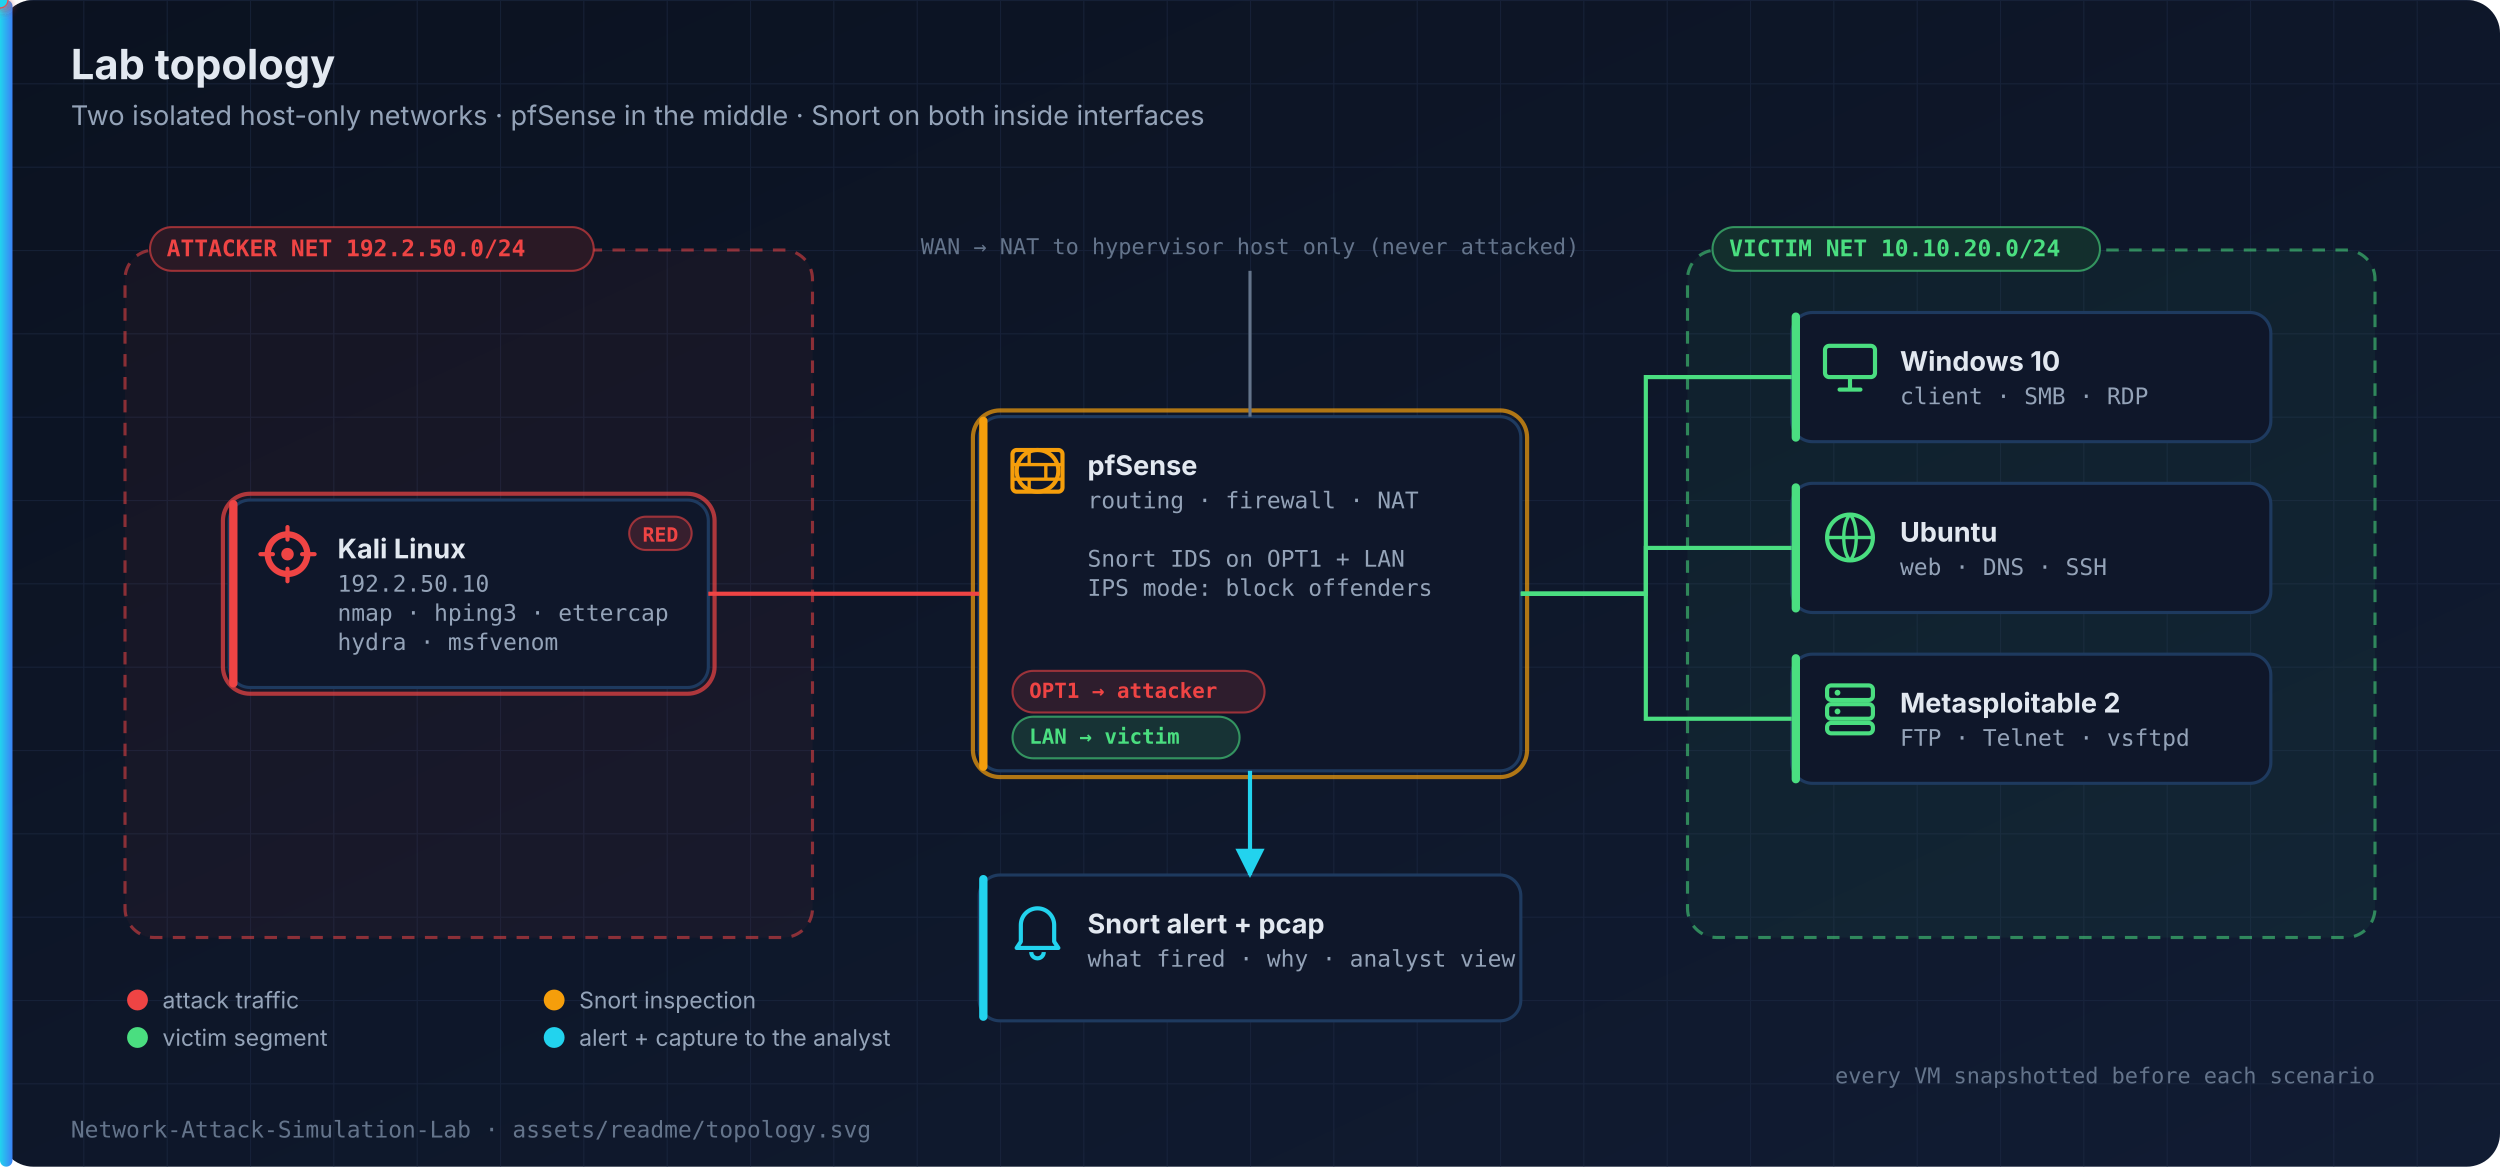
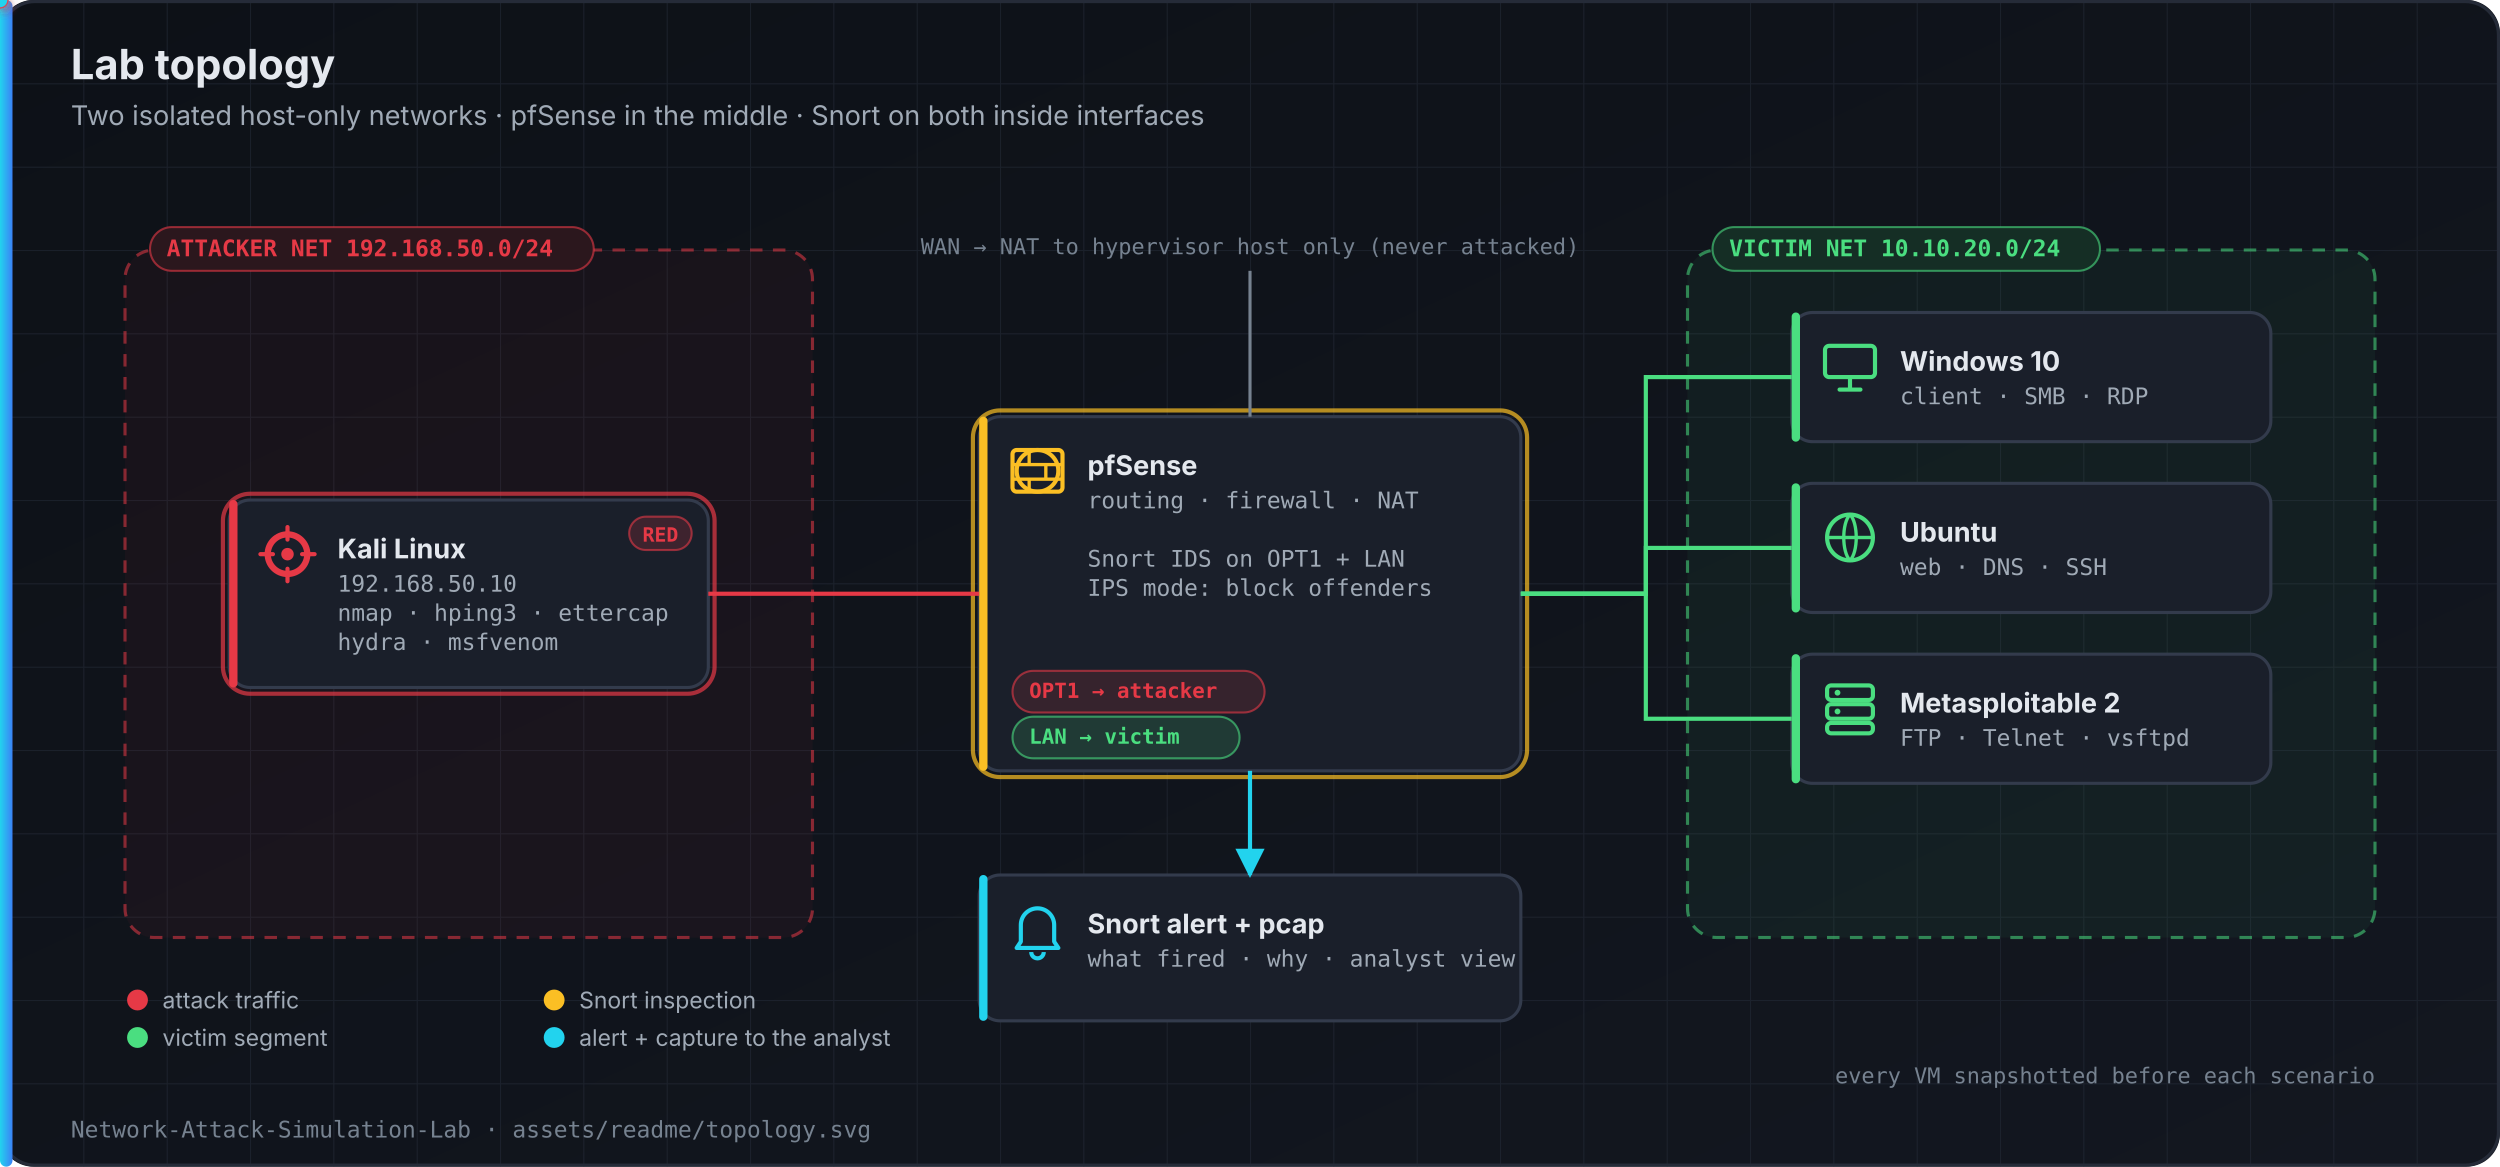
<svg xmlns="http://www.w3.org/2000/svg" width="1200" height="560" viewBox="0 0 1200 560" role="img" aria-label="Lab topology — attacker network, pfSense with Snort, victim network">
  <defs>
    <linearGradient id="bg" x1="0" y1="0" x2="1" y2="1">
-       <stop offset="0" stop-color="#0B1220" />
-       <stop offset="1" stop-color="#111C33" />
+       <stop offset="0" stop-color="#0d1117" />
+       <stop offset="1" stop-color="#131720" />
    </linearGradient>
    <linearGradient id="accent" x1="0" y1="0" x2="1" y2="0">
-       <stop offset="0" stop-color="#22D3EE" />
-       <stop offset="1" stop-color="#3B82F6" />
+       <stop offset="0" stop-color="#22d3ee" />
+       <stop offset="1" stop-color="#3b82f6" />
    </linearGradient>
    <pattern id="grid" width="40" height="40" patternUnits="userSpaceOnUse">
-       <path d="M40 0H0V40" fill="none" stroke="#1E2A45" stroke-width="1" />
+       <path d="M40 0H0V40" fill="none" stroke="#252b38" stroke-width="1" />
    </pattern>
    <filter id="glow" x="-100%" y="-100%" width="300%" height="300%">
      <feGaussianBlur stdDeviation="2.5" result="b" />
      <feMerge>
        <feMergeNode in="b" />
        <feMergeNode in="SourceGraphic" />
      </feMerge>
    </filter>
-     <marker id="arrow-22D3EE" viewBox="0 0 10 10" refX="9" refY="5" markerWidth="7" markerHeight="7" orient="auto-start-reverse">
-       <path d="M0 0L10 5L0 10z" fill="#22D3EE" />
+     <marker id="arrow-22d3ee" viewBox="0 0 10 10" refX="9" refY="5" markerWidth="7" markerHeight="7" orient="auto-start-reverse">
+       <path d="M0 0L10 5L0 10z" fill="#22d3ee" />
    </marker>
  </defs>
  <rect width="1200" height="560" rx="16" fill="url(#bg)" />
+   <rect x="0.75" y="0.75" width="1198.5" height="558.5" rx="16" fill="none" stroke="#252b38" stroke-width="1.5" />
  <rect width="1200" height="560" rx="16" fill="url(#grid)" opacity="0.55" />
  <rect x="0" y="0" width="6" height="560" rx="3" fill="url(#accent)" />
-   <text x="34" y="38" font-family="Inter, Segoe UI, Arial, sans-serif" font-size="20" font-weight="700" fill="#E2E8F0">Lab topology</text>
-   <text x="34" y="60" font-family="Inter, Segoe UI, Arial, sans-serif" font-size="13" fill="#94A3B8">Two isolated host-only networks · pfSense in the middle · Snort on both inside interfaces</text>
-   <rect x="60" y="120" width="330" height="330" rx="14" fill="#EF4444" fill-opacity="0.05" stroke="#EF4444" stroke-opacity="0.55" stroke-width="1.5" stroke-dasharray="6 5" />
-   <rect x="72" y="109" width="213" height="21" rx="10.5" fill="#0B1220" />
-   <rect x="72" y="109" width="213" height="21" rx="10.5" fill="#EF4444" fill-opacity="0.14" stroke="#EF4444" stroke-opacity="0.6" />
-   <text x="80" y="123" font-family="ui-monospace, SFMono-Regular, Menlo, Consolas, monospace" font-size="11" font-weight="600" fill="#EF4444">ATTACKER NET  192.2.50.0/24</text>
-   <rect x="810" y="120" width="330" height="330" rx="14" fill="#4ADE80" fill-opacity="0.05" stroke="#4ADE80" stroke-opacity="0.55" stroke-width="1.5" stroke-dasharray="6 5" />
-   <rect x="822" y="109" width="186" height="21" rx="10.5" fill="#0B1220" />
-   <rect x="822" y="109" width="186" height="21" rx="10.5" fill="#4ADE80" fill-opacity="0.14" stroke="#4ADE80" stroke-opacity="0.6" />
-   <text x="830" y="123" font-family="ui-monospace, SFMono-Regular, Menlo, Consolas, monospace" font-size="11" font-weight="600" fill="#4ADE80">VICTIM NET  10.10.20.0/24</text>
+   <text x="34" y="38" font-family="Inter, Segoe UI, Arial, sans-serif" font-size="20" font-weight="700" fill="#e4e8ee">Lab topology</text>
+   <text x="34" y="60" font-family="Inter, Segoe UI, Arial, sans-serif" font-size="13" fill="#a0aab6">Two isolated host-only networks · pfSense in the middle · Snort on both inside interfaces</text>
+   <rect x="60" y="120" width="330" height="330" rx="14" fill="#e63946" fill-opacity="0.05" stroke="#e63946" stroke-opacity="0.55" stroke-width="1.5" stroke-dasharray="6 5" />
+   <rect x="72" y="109" width="213" height="21" rx="10.5" fill="#0d1117" />
+   <rect x="72" y="109" width="213" height="21" rx="10.5" fill="#e63946" fill-opacity="0.14" stroke="#e63946" stroke-opacity="0.6" />
+   <text x="80" y="123" font-family="ui-monospace, SFMono-Regular, Menlo, Consolas, monospace" font-size="11" font-weight="600" fill="#e63946">ATTACKER NET  192.168.50.0/24</text>
+   <rect x="810" y="120" width="330" height="330" rx="14" fill="#4ade80" fill-opacity="0.05" stroke="#4ade80" stroke-opacity="0.55" stroke-width="1.5" stroke-dasharray="6 5" />
+   <rect x="822" y="109" width="186" height="21" rx="10.5" fill="#0d1117" />
+   <rect x="822" y="109" width="186" height="21" rx="10.5" fill="#4ade80" fill-opacity="0.14" stroke="#4ade80" stroke-opacity="0.6" />
+   <text x="830" y="123" font-family="ui-monospace, SFMono-Regular, Menlo, Consolas, monospace" font-size="11" font-weight="600" fill="#4ade80">VICTIM NET  10.10.20.0/24</text>
  <g transform="translate(110,240)">
-     <rect x="-3" y="-3" width="236" height="96" rx="13" fill="none" stroke="#EF4444" stroke-width="2" opacity="0.7">
+     <rect x="-3" y="-3" width="236" height="96" rx="13" fill="none" stroke="#e63946" stroke-width="2" opacity="0.7">
      <animate attributeName="opacity" values="0.8;0.15;0.8" dur="1.8s" repeatCount="indefinite" />
    </rect>
-     <rect width="230" height="90" rx="10" fill="#0F172A" stroke="#1E3A5F" stroke-width="1.5" />
-     <rect width="4" height="90" rx="2" fill="#EF4444" />
+     <rect width="230" height="90" rx="10" fill="#1a1f2a" stroke="#333b4c" stroke-width="1.5" />
+     <rect width="4" height="90" rx="2" fill="#e63946" />
    <g transform="translate(14,12)">
-       <circle cx="14" cy="14" r="9" fill="none" stroke="#EF4444" stroke-width="2" />
-       <circle cx="14" cy="14" r="3" fill="#EF4444" />
-       <path d="M14 1v6M14 21v6M1 14h6M21 14h6" stroke="#EF4444" stroke-width="2" stroke-linecap="round" />
+       <circle cx="14" cy="14" r="9" fill="none" stroke="#e63946" stroke-width="2" />
+       <circle cx="14" cy="14" r="3" fill="#e63946" />
+       <path d="M14 1v6M14 21v6M1 14h6M21 14h6" stroke="#e63946" stroke-width="2" stroke-linecap="round" />
    </g>
-     <text x="52" y="28" font-family="Inter, Segoe UI, Arial, sans-serif" font-size="13" font-weight="700" fill="#E2E8F0">Kali Linux</text>
-     <text x="52" y="44" font-family="ui-monospace, SFMono-Regular, Menlo, Consolas, monospace" font-size="11" fill="#94A3B8">192.2.50.10</text>
-     <text x="52" y="58" font-family="ui-monospace, SFMono-Regular, Menlo, Consolas, monospace" font-size="11" fill="#94A3B8">nmap · hping3 · ettercap</text>
-     <text x="52" y="72" font-family="ui-monospace, SFMono-Regular, Menlo, Consolas, monospace" font-size="11" fill="#94A3B8">hydra · msfvenom</text>
-     <rect x="192" y="8" width="30" height="16" rx="8" fill="#EF4444" fill-opacity="0.18" stroke="#EF4444" stroke-opacity="0.6" />
-     <text x="207.0" y="20" font-family="ui-monospace, SFMono-Regular, Menlo, Consolas, monospace" font-size="9.5" font-weight="700" fill="#EF4444" text-anchor="middle">RED</text>
+     <text x="52" y="28" font-family="Inter, Segoe UI, Arial, sans-serif" font-size="13" font-weight="700" fill="#e4e8ee">Kali Linux</text>
+     <text x="52" y="44" font-family="ui-monospace, SFMono-Regular, Menlo, Consolas, monospace" font-size="11" fill="#a0aab6">192.168.50.10</text>
+     <text x="52" y="58" font-family="ui-monospace, SFMono-Regular, Menlo, Consolas, monospace" font-size="11" fill="#a0aab6">nmap · hping3 · ettercap</text>
+     <text x="52" y="72" font-family="ui-monospace, SFMono-Regular, Menlo, Consolas, monospace" font-size="11" fill="#a0aab6">hydra · msfvenom</text>
+     <rect x="192" y="8" width="30" height="16" rx="8" fill="#e63946" fill-opacity="0.18" stroke="#e63946" stroke-opacity="0.6" />
+     <text x="207.0" y="20" font-family="ui-monospace, SFMono-Regular, Menlo, Consolas, monospace" font-size="9.5" font-weight="700" fill="#e63946" text-anchor="middle">RED</text>
  </g>
-   <circle cx="138" cy="266" r="10" fill="none" stroke="#EF4444" stroke-width="2">
+   <circle cx="138" cy="266" r="10" fill="none" stroke="#e63946" stroke-width="2">
    <animate attributeName="r" from="10" to="34" dur="2.2s" begin="0s" repeatCount="indefinite" />
    <animate attributeName="opacity" from="0.9" to="0" dur="2.2s" begin="0s" repeatCount="indefinite" />
  </circle>
  <g transform="translate(470,200)">
-     <rect x="-3" y="-3" width="266" height="176" rx="13" fill="none" stroke="#F59E0B" stroke-width="2" opacity="0.7">
+     <rect x="-3" y="-3" width="266" height="176" rx="13" fill="none" stroke="#fbbf24" stroke-width="2" opacity="0.7">
      <animate attributeName="opacity" values="0.8;0.15;0.8" dur="1.8s" repeatCount="indefinite" />
    </rect>
-     <rect width="260" height="170" rx="10" fill="#0F172A" stroke="#1E3A5F" stroke-width="1.5" />
-     <rect width="4" height="170" rx="2" fill="#F59E0B" />
+     <rect width="260" height="170" rx="10" fill="#1a1f2a" stroke="#333b4c" stroke-width="1.5" />
+     <rect width="4" height="170" rx="2" fill="#fbbf24" />
    <g transform="translate(14,12)">
-       <rect x="2" y="4" width="24" height="20" rx="2" fill="none" stroke="#F59E0B" stroke-width="2" />
-       <path d="M2 11h24M2 18h24M10 4v7M18 11v7M10 18v6" stroke="#F59E0B" stroke-width="1.6" />
+       <rect x="2" y="4" width="24" height="20" rx="2" fill="none" stroke="#fbbf24" stroke-width="2" />
+       <path d="M2 11h24M2 18h24M10 4v7M18 11v7M10 18v6" stroke="#fbbf24" stroke-width="1.6" />
    </g>
-     <text x="52" y="28" font-family="Inter, Segoe UI, Arial, sans-serif" font-size="13" font-weight="700" fill="#E2E8F0">pfSense</text>
-     <text x="52" y="44" font-family="ui-monospace, SFMono-Regular, Menlo, Consolas, monospace" font-size="11" fill="#94A3B8">routing · firewall · NAT</text>
-     <text x="52" y="58" font-family="ui-monospace, SFMono-Regular, Menlo, Consolas, monospace" font-size="11" fill="#94A3B8" />
-     <text x="52" y="72" font-family="ui-monospace, SFMono-Regular, Menlo, Consolas, monospace" font-size="11" fill="#94A3B8">Snort IDS on OPT1 + LAN</text>
-     <text x="52" y="86" font-family="ui-monospace, SFMono-Regular, Menlo, Consolas, monospace" font-size="11" fill="#94A3B8">IPS mode: block offenders</text>
+     <text x="52" y="28" font-family="Inter, Segoe UI, Arial, sans-serif" font-size="13" font-weight="700" fill="#e4e8ee">pfSense</text>
+     <text x="52" y="44" font-family="ui-monospace, SFMono-Regular, Menlo, Consolas, monospace" font-size="11" fill="#a0aab6">routing · firewall · NAT</text>
+     <text x="52" y="58" font-family="ui-monospace, SFMono-Regular, Menlo, Consolas, monospace" font-size="11" fill="#a0aab6" />
+     <text x="52" y="72" font-family="ui-monospace, SFMono-Regular, Menlo, Consolas, monospace" font-size="11" fill="#a0aab6">Snort IDS on OPT1 + LAN</text>
+     <text x="52" y="86" font-family="ui-monospace, SFMono-Regular, Menlo, Consolas, monospace" font-size="11" fill="#a0aab6">IPS mode: block offenders</text>
  </g>
-   <rect x="486" y="322" width="121" height="20" rx="10.0" fill="#EF4444" fill-opacity="0.14" stroke="#EF4444" stroke-opacity="0.6" />
-   <text x="494" y="335" font-family="ui-monospace, SFMono-Regular, Menlo, Consolas, monospace" font-size="10" font-weight="600" fill="#EF4444">OPT1  →  attacker</text>
-   <rect x="486" y="344" width="109" height="20" rx="10.0" fill="#4ADE80" fill-opacity="0.14" stroke="#4ADE80" stroke-opacity="0.6" />
-   <text x="494" y="357" font-family="ui-monospace, SFMono-Regular, Menlo, Consolas, monospace" font-size="10" font-weight="600" fill="#4ADE80">LAN   →  victim</text>
+   <rect x="486" y="322" width="121" height="20" rx="10.0" fill="#e63946" fill-opacity="0.14" stroke="#e63946" stroke-opacity="0.6" />
+   <text x="494" y="335" font-family="ui-monospace, SFMono-Regular, Menlo, Consolas, monospace" font-size="10" font-weight="600" fill="#e63946">OPT1  →  attacker</text>
+   <rect x="486" y="344" width="109" height="20" rx="10.0" fill="#4ade80" fill-opacity="0.14" stroke="#4ade80" stroke-opacity="0.6" />
+   <text x="494" y="357" font-family="ui-monospace, SFMono-Regular, Menlo, Consolas, monospace" font-size="10" font-weight="600" fill="#4ade80">LAN   →  victim</text>
  <g transform="translate(860,150)">
-     <rect width="230" height="62" rx="10" fill="#0F172A" stroke="#1E3A5F" stroke-width="1.5" />
-     <rect width="4" height="62" rx="2" fill="#4ADE80" />
+     <rect width="230" height="62" rx="10" fill="#1a1f2a" stroke="#333b4c" stroke-width="1.5" />
+     <rect width="4" height="62" rx="2" fill="#4ade80" />
    <g transform="translate(14,12)">
-       <rect x="2" y="4" width="24" height="15" rx="2" fill="none" stroke="#4ADE80" stroke-width="2" />
-       <path d="M9 25h10M14 19v6" stroke="#4ADE80" stroke-width="2" stroke-linecap="round" />
+       <rect x="2" y="4" width="24" height="15" rx="2" fill="none" stroke="#4ade80" stroke-width="2" />
+       <path d="M9 25h10M14 19v6" stroke="#4ade80" stroke-width="2" stroke-linecap="round" />
    </g>
-     <text x="52" y="28" font-family="Inter, Segoe UI, Arial, sans-serif" font-size="13" font-weight="700" fill="#E2E8F0">Windows 10</text>
-     <text x="52" y="44" font-family="ui-monospace, SFMono-Regular, Menlo, Consolas, monospace" font-size="11" fill="#94A3B8">client · SMB · RDP</text>
+     <text x="52" y="28" font-family="Inter, Segoe UI, Arial, sans-serif" font-size="13" font-weight="700" fill="#e4e8ee">Windows 10</text>
+     <text x="52" y="44" font-family="ui-monospace, SFMono-Regular, Menlo, Consolas, monospace" font-size="11" fill="#a0aab6">client · SMB · RDP</text>
  </g>
  <g transform="translate(860,232)">
-     <rect width="230" height="62" rx="10" fill="#0F172A" stroke="#1E3A5F" stroke-width="1.5" />
-     <rect width="4" height="62" rx="2" fill="#4ADE80" />
+     <rect width="230" height="62" rx="10" fill="#1a1f2a" stroke="#333b4c" stroke-width="1.5" />
+     <rect width="4" height="62" rx="2" fill="#4ade80" />
    <g transform="translate(14,12)">
-       <circle cx="14" cy="14" r="11" fill="none" stroke="#4ADE80" stroke-width="2" />
-       <path d="M3 14h22M14 3c-4 4-4 18 0 22M14 3c4 4 4 18 0 22" fill="none" stroke="#4ADE80" stroke-width="1.6" />
+       <circle cx="14" cy="14" r="11" fill="none" stroke="#4ade80" stroke-width="2" />
+       <path d="M3 14h22M14 3c-4 4-4 18 0 22M14 3c4 4 4 18 0 22" fill="none" stroke="#4ade80" stroke-width="1.6" />
    </g>
-     <text x="52" y="28" font-family="Inter, Segoe UI, Arial, sans-serif" font-size="13" font-weight="700" fill="#E2E8F0">Ubuntu</text>
-     <text x="52" y="44" font-family="ui-monospace, SFMono-Regular, Menlo, Consolas, monospace" font-size="11" fill="#94A3B8">web · DNS · SSH</text>
+     <text x="52" y="28" font-family="Inter, Segoe UI, Arial, sans-serif" font-size="13" font-weight="700" fill="#e4e8ee">Ubuntu</text>
+     <text x="52" y="44" font-family="ui-monospace, SFMono-Regular, Menlo, Consolas, monospace" font-size="11" fill="#a0aab6">web · DNS · SSH</text>
  </g>
  <g transform="translate(860,314)">
-     <rect width="230" height="62" rx="10" fill="#0F172A" stroke="#1E3A5F" stroke-width="1.5" />
-     <rect width="4" height="62" rx="2" fill="#4ADE80" />
+     <rect width="230" height="62" rx="10" fill="#1a1f2a" stroke="#333b4c" stroke-width="1.5" />
+     <rect width="4" height="62" rx="2" fill="#4ade80" />
    <g transform="translate(14,12)">
-       <rect x="3" y="3" width="22" height="7" rx="2" fill="none" stroke="#4ADE80" stroke-width="2" />
-       <rect x="3" y="12" width="22" height="7" rx="2" fill="none" stroke="#4ADE80" stroke-width="2" />
-       <rect x="3" y="21" width="22" height="5" rx="2" fill="none" stroke="#4ADE80" stroke-width="2" />
-       <circle cx="8" cy="6.5" r="1.4" fill="#4ADE80" />
-       <circle cx="8" cy="15.5" r="1.4" fill="#4ADE80" />
+       <rect x="3" y="3" width="22" height="7" rx="2" fill="none" stroke="#4ade80" stroke-width="2" />
+       <rect x="3" y="12" width="22" height="7" rx="2" fill="none" stroke="#4ade80" stroke-width="2" />
+       <rect x="3" y="21" width="22" height="5" rx="2" fill="none" stroke="#4ade80" stroke-width="2" />
+       <circle cx="8" cy="6.5" r="1.4" fill="#4ade80" />
+       <circle cx="8" cy="15.5" r="1.4" fill="#4ade80" />
    </g>
-     <text x="52" y="28" font-family="Inter, Segoe UI, Arial, sans-serif" font-size="13" font-weight="700" fill="#E2E8F0">Metasploitable 2</text>
-     <text x="52" y="44" font-family="ui-monospace, SFMono-Regular, Menlo, Consolas, monospace" font-size="11" fill="#94A3B8">FTP · Telnet · vsftpd</text>
+     <text x="52" y="28" font-family="Inter, Segoe UI, Arial, sans-serif" font-size="13" font-weight="700" fill="#e4e8ee">Metasploitable 2</text>
+     <text x="52" y="44" font-family="ui-monospace, SFMono-Regular, Menlo, Consolas, monospace" font-size="11" fill="#a0aab6">FTP · Telnet · vsftpd</text>
  </g>
-   <path d="M600.0,200 L600,130" fill="none" stroke="#64748B" stroke-width="1.5" opacity="1" />
-   <text x="600" y="122" font-family="ui-monospace, SFMono-Regular, Menlo, Consolas, monospace" font-size="10.5" fill="#64748B" text-anchor="middle">WAN → NAT to hypervisor host only (never attacked)</text>
-   <path d="M340,285.0 L470,285.0" fill="none" stroke="#EF4444" stroke-width="2" opacity="1" />
-   <path d="M730,285.0 L790,285.0 L790,181.0 L860,181.0" fill="none" stroke="#4ADE80" stroke-width="2" opacity="1" />
-   <path d="M730,285.0 L790,285.0 L790,263.0 L860,263.0" fill="none" stroke="#4ADE80" stroke-width="2" opacity="1" />
-   <path d="M730,285.0 L790,285.0 L790,345.0 L860,345.0" fill="none" stroke="#4ADE80" stroke-width="2" opacity="1" />
-   <circle r="4" fill="#EF4444" filter="url(#glow)">
+   <path d="M600.0,200 L600,130" fill="none" stroke="#768290" stroke-width="1.5" opacity="1" />
+   <text x="600" y="122" font-family="ui-monospace, SFMono-Regular, Menlo, Consolas, monospace" font-size="10.5" fill="#768290" text-anchor="middle">WAN → NAT to hypervisor host only (never attacked)</text>
+   <path d="M340,285.0 L470,285.0" fill="none" stroke="#e63946" stroke-width="2" opacity="1" />
+   <path d="M730,285.0 L790,285.0 L790,181.0 L860,181.0" fill="none" stroke="#4ade80" stroke-width="2" opacity="1" />
+   <path d="M730,285.0 L790,285.0 L790,263.0 L860,263.0" fill="none" stroke="#4ade80" stroke-width="2" opacity="1" />
+   <path d="M730,285.0 L790,285.0 L790,345.0 L860,345.0" fill="none" stroke="#4ade80" stroke-width="2" opacity="1" />
+   <circle r="4" fill="#e63946" filter="url(#glow)">
    <animateMotion dur="3.2s" begin="0.0s" repeatCount="indefinite" path="M340,285.0 L470,285.0 L730,285.0 L790,285.0 L790,181.0 L860,181.0" />
  </circle>
-   <circle r="4" fill="#EF4444" filter="url(#glow)">
+   <circle r="4" fill="#e63946" filter="url(#glow)">
    <animateMotion dur="3.2s" begin="1.1s" repeatCount="indefinite" path="M340,285.0 L470,285.0 L730,285.0 L790,285.0 L790,263.0 L860,263.0" />
  </circle>
-   <circle r="4" fill="#EF4444" filter="url(#glow)">
+   <circle r="4" fill="#e63946" filter="url(#glow)">
    <animateMotion dur="3.2s" begin="2.2s" repeatCount="indefinite" path="M340,285.0 L470,285.0 L730,285.0 L790,285.0 L790,345.0 L860,345.0" />
  </circle>
-   <circle cx="498" cy="226" r="10" fill="none" stroke="#F59E0B" stroke-width="2">
+   <circle cx="498" cy="226" r="10" fill="none" stroke="#fbbf24" stroke-width="2">
    <animate attributeName="r" from="10" to="36" dur="2.4s" begin="0.6s" repeatCount="indefinite" />
    <animate attributeName="opacity" from="0.9" to="0" dur="2.4s" begin="0.6s" repeatCount="indefinite" />
  </circle>
  <g transform="translate(470,420)">
-     <rect width="260" height="70" rx="10" fill="#0F172A" stroke="#1E3A5F" stroke-width="1.5" />
-     <rect width="4" height="70" rx="2" fill="#22D3EE" />
+     <rect width="260" height="70" rx="10" fill="#1a1f2a" stroke="#333b4c" stroke-width="1.5" />
+     <rect width="4" height="70" rx="2" fill="#22d3ee" />
    <g transform="translate(14,12)">
-       <path d="M6 20V12a8 8 0 0116 0v8l2 3H4z" fill="none" stroke="#22D3EE" stroke-width="2" stroke-linejoin="round" />
-       <path d="M11 25a3 3 0 006 0" fill="none" stroke="#22D3EE" stroke-width="2" />
+       <path d="M6 20V12a8 8 0 0116 0v8l2 3H4z" fill="none" stroke="#22d3ee" stroke-width="2" stroke-linejoin="round" />
+       <path d="M11 25a3 3 0 006 0" fill="none" stroke="#22d3ee" stroke-width="2" />
    </g>
-     <text x="52" y="28" font-family="Inter, Segoe UI, Arial, sans-serif" font-size="13" font-weight="700" fill="#E2E8F0">Snort alert + pcap</text>
-     <text x="52" y="44" font-family="ui-monospace, SFMono-Regular, Menlo, Consolas, monospace" font-size="11" fill="#94A3B8">what fired · why · analyst view</text>
+     <text x="52" y="28" font-family="Inter, Segoe UI, Arial, sans-serif" font-size="13" font-weight="700" fill="#e4e8ee">Snort alert + pcap</text>
+     <text x="52" y="44" font-family="ui-monospace, SFMono-Regular, Menlo, Consolas, monospace" font-size="11" fill="#a0aab6">what fired · why · analyst view</text>
  </g>
-   <path d="M600.0,370 L600.0,420" fill="none" stroke="#22D3EE" stroke-width="2" opacity="1" marker-end="url(#arrow-22D3EE)" />
-   <circle r="3.5" fill="#22D3EE" filter="url(#glow)">
+   <path d="M600.0,370 L600.0,420" fill="none" stroke="#22d3ee" stroke-width="2" opacity="1" marker-end="url(#arrow-22d3ee)" />
+   <circle r="3.5" fill="#22d3ee" filter="url(#glow)">
    <animateMotion dur="1.5s" begin="0.5s" repeatCount="indefinite" path="M600.0,370 L600.0,420" />
  </circle>
-   <circle cx="66" cy="480" r="5" fill="#EF4444" />
-   <text x="78" y="484" font-family="Inter, Segoe UI, Arial, sans-serif" font-size="11" fill="#94A3B8">attack traffic</text>
-   <circle cx="66" cy="498" r="5" fill="#4ADE80" />
-   <text x="78" y="502" font-family="Inter, Segoe UI, Arial, sans-serif" font-size="11" fill="#94A3B8">victim segment</text>
-   <circle cx="266" cy="480" r="5" fill="#F59E0B" />
-   <text x="278" y="484" font-family="Inter, Segoe UI, Arial, sans-serif" font-size="11" fill="#94A3B8">Snort inspection</text>
-   <circle cx="266" cy="498" r="5" fill="#22D3EE" />
-   <text x="278" y="502" font-family="Inter, Segoe UI, Arial, sans-serif" font-size="11" fill="#94A3B8">alert + capture to the analyst</text>
-   <text x="1140" y="520" font-family="ui-monospace, SFMono-Regular, Menlo, Consolas, monospace" font-size="10.5" fill="#64748B" text-anchor="end">every VM snapshotted before each scenario</text>
-   <text x="34" y="546" font-family="ui-monospace, SFMono-Regular, Menlo, Consolas, monospace" font-size="11" fill="#64748B">Network-Attack-Simulation-Lab · assets/readme/topology.svg</text>
+   <circle cx="66" cy="480" r="5" fill="#e63946" />
+   <text x="78" y="484" font-family="Inter, Segoe UI, Arial, sans-serif" font-size="11" fill="#a0aab6">attack traffic</text>
+   <circle cx="66" cy="498" r="5" fill="#4ade80" />
+   <text x="78" y="502" font-family="Inter, Segoe UI, Arial, sans-serif" font-size="11" fill="#a0aab6">victim segment</text>
+   <circle cx="266" cy="480" r="5" fill="#fbbf24" />
+   <text x="278" y="484" font-family="Inter, Segoe UI, Arial, sans-serif" font-size="11" fill="#a0aab6">Snort inspection</text>
+   <circle cx="266" cy="498" r="5" fill="#22d3ee" />
+   <text x="278" y="502" font-family="Inter, Segoe UI, Arial, sans-serif" font-size="11" fill="#a0aab6">alert + capture to the analyst</text>
+   <text x="1140" y="520" font-family="ui-monospace, SFMono-Regular, Menlo, Consolas, monospace" font-size="10.5" fill="#768290" text-anchor="end">every VM snapshotted before each scenario</text>
+   <text x="34" y="546" font-family="ui-monospace, SFMono-Regular, Menlo, Consolas, monospace" font-size="11" fill="#768290">Network-Attack-Simulation-Lab · assets/readme/topology.svg</text>
</svg>
